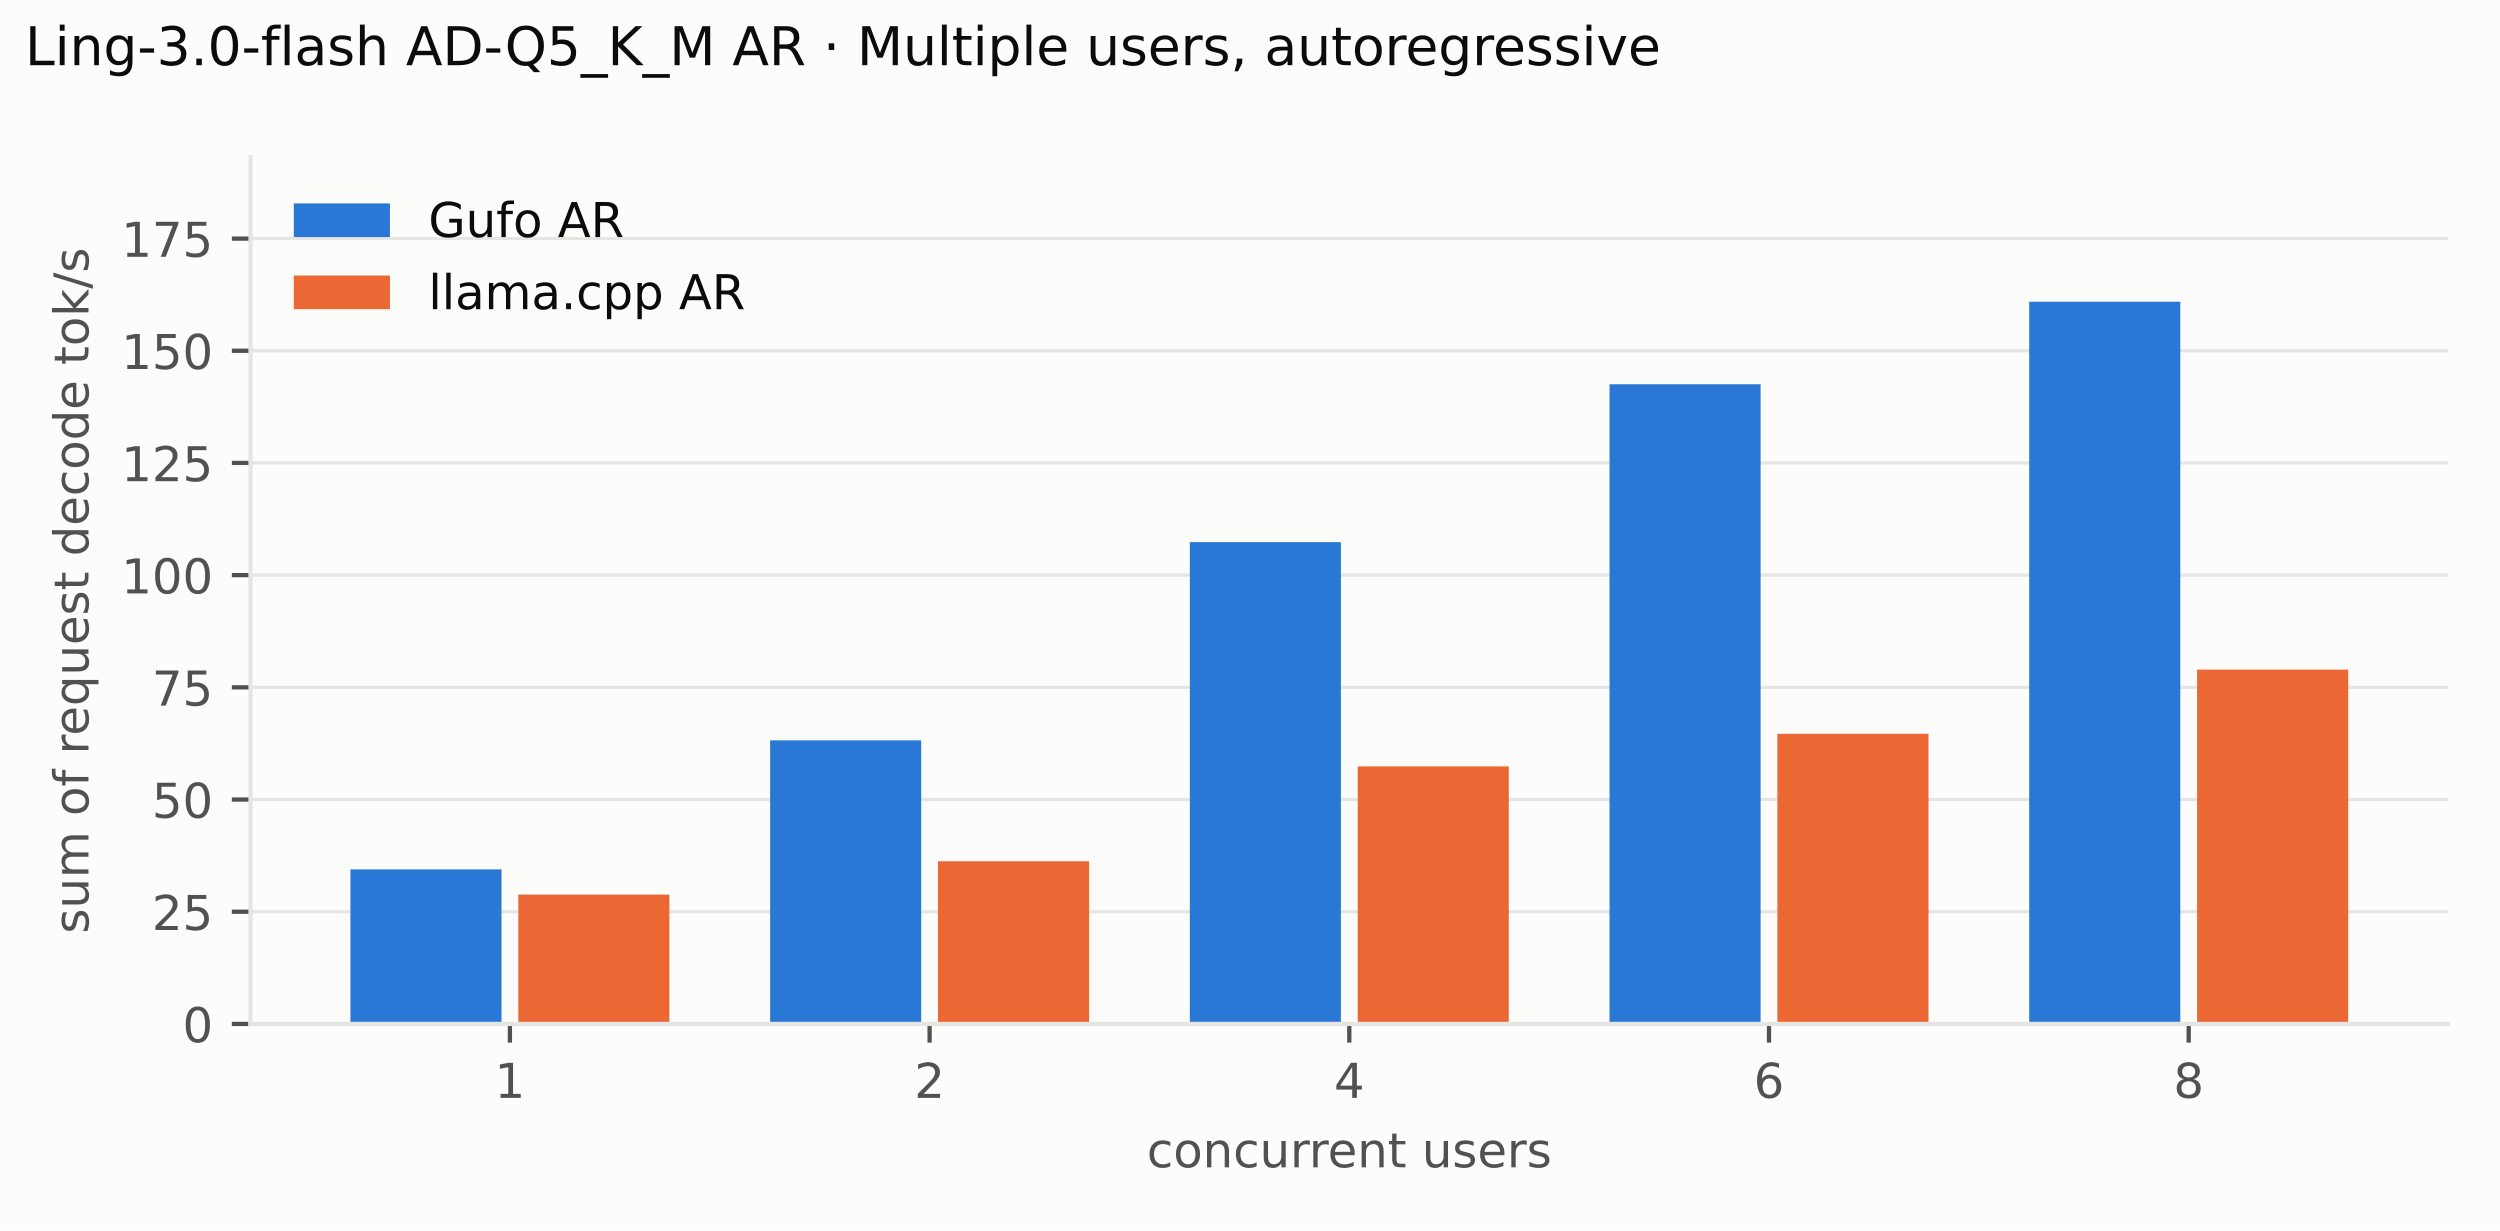
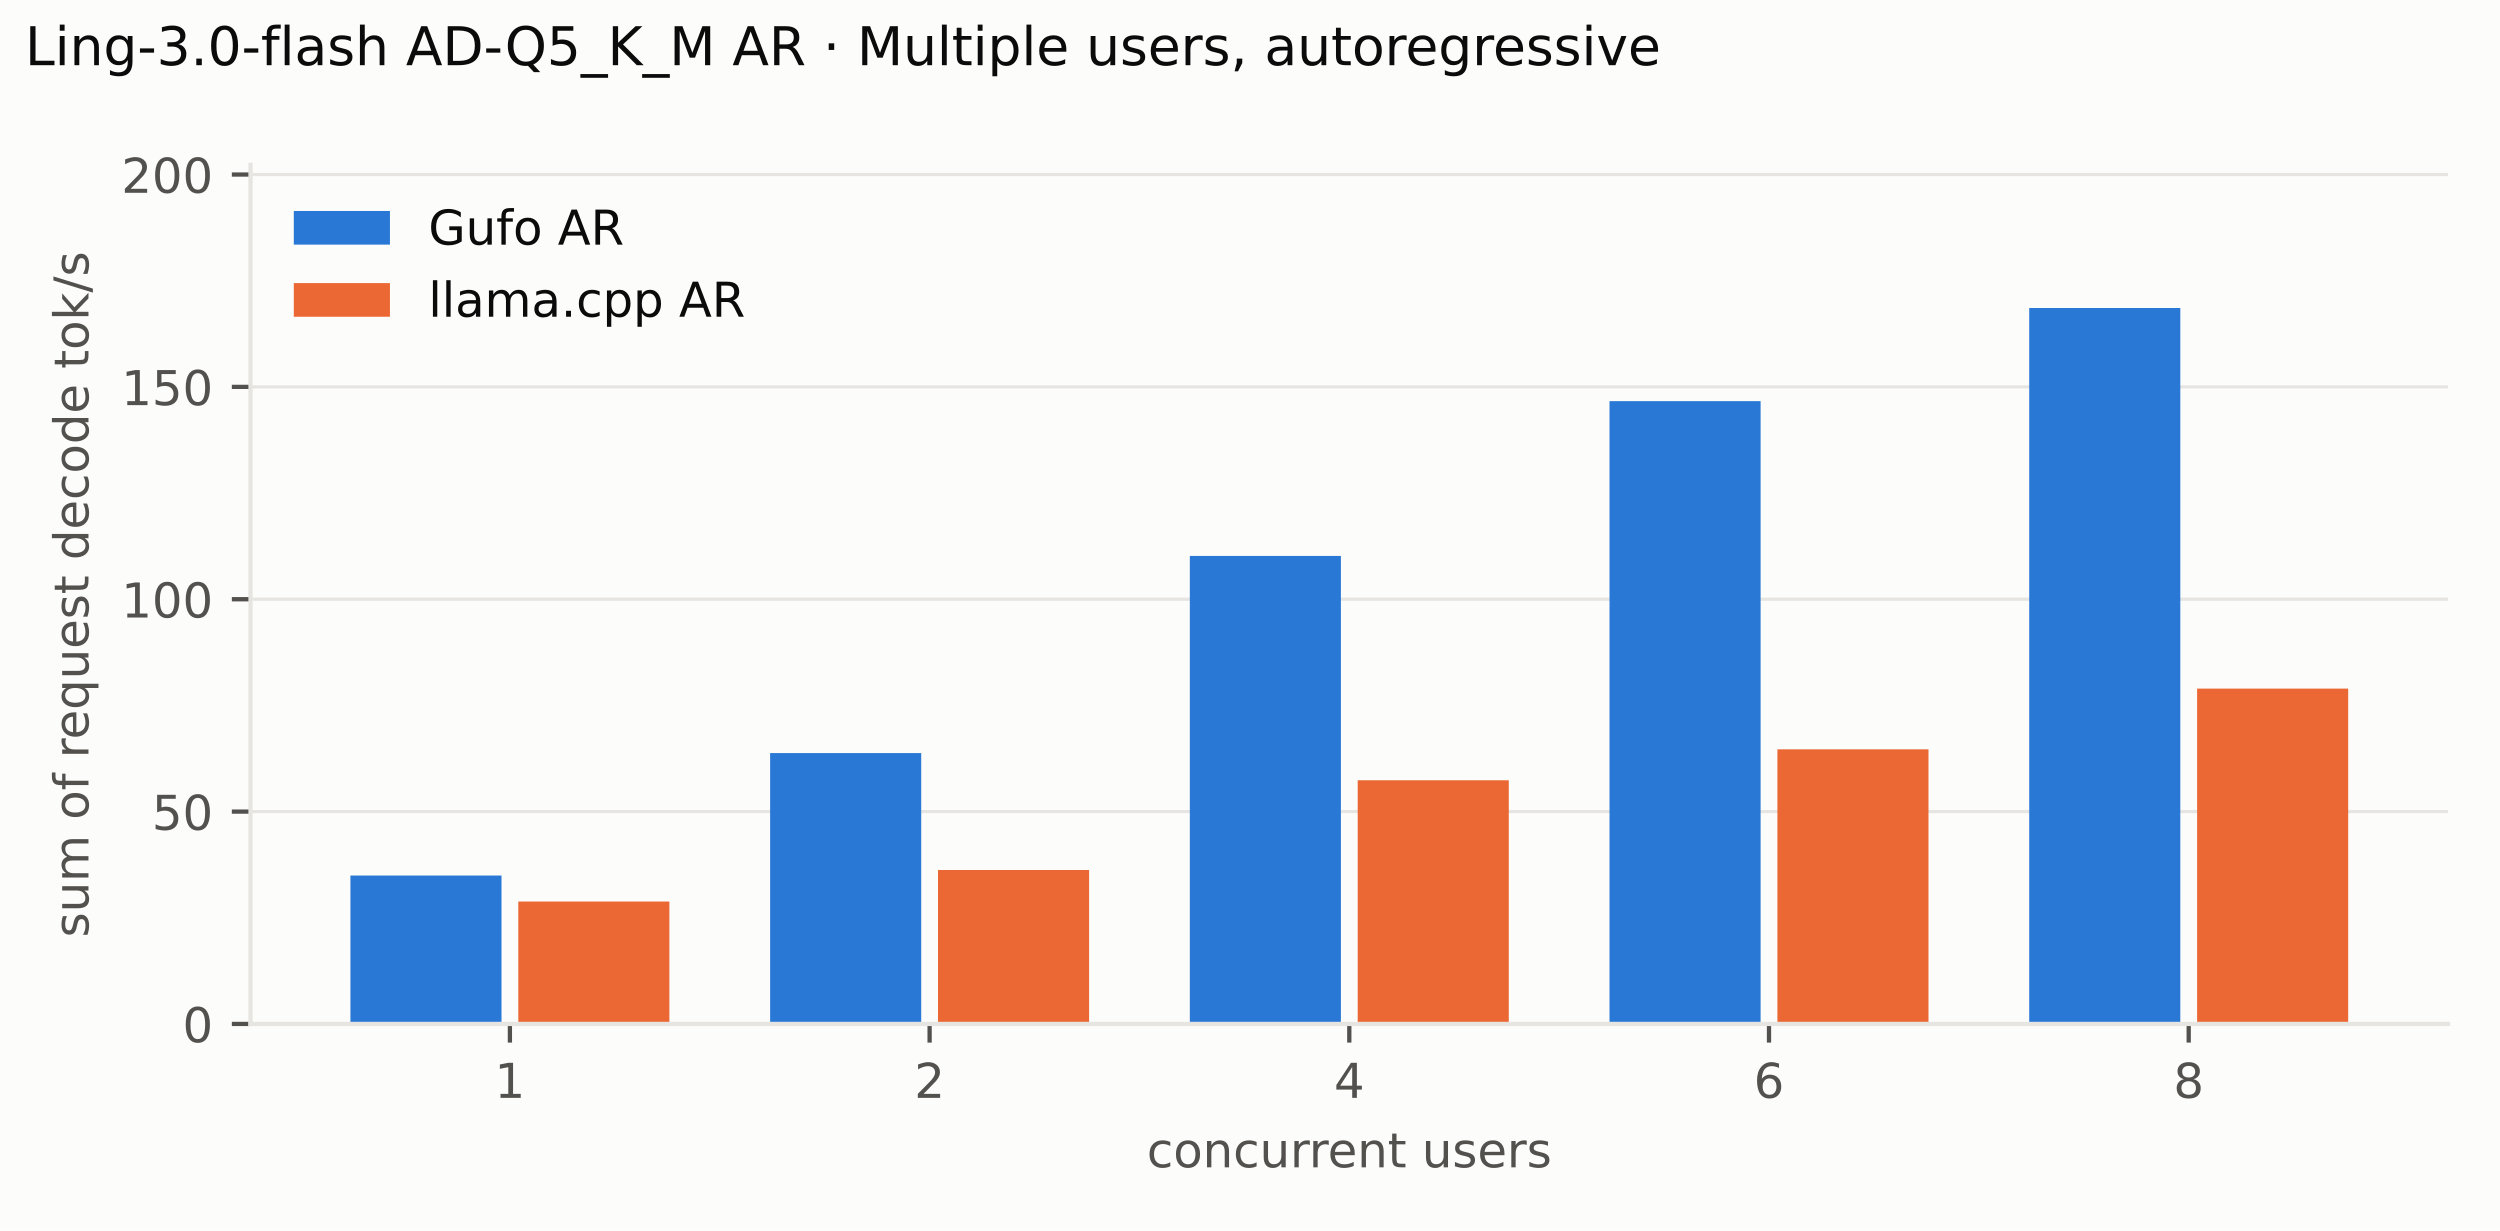
<svg xmlns="http://www.w3.org/2000/svg" xmlns:xlink="http://www.w3.org/1999/xlink" width="468pt" height="230.4pt" viewBox="0 0 468 230.4" version="1.1">
  <defs>
    <style type="text/css">*{stroke-linejoin: round; stroke-linecap: butt}</style>
  </defs>
  <g id="figure_1">
    <g id="patch_1">
      <path d="M 0 230.4 L 468 230.4 L 468 0 L 0 0 z " style="fill: #fcfcfb" />
    </g>
    <g id="axes_1">
      <g id="patch_2">
-         <path d="M 46.899 191.68 L 458.28 191.68 L 458.28 29.441 L 46.899 29.441 z " style="fill: #fcfcfb" />
+         <path d="M 46.899 191.68 L 458.28 191.68 L 458.28 30.857 L 46.899 30.857 z " style="fill: #fcfcfb" />
      </g>
      <g id="matplotlib.axis_1">
        <g id="xtick_1">
          <g id="line2d_1">
            <defs>
              <path id="m1ebf051f68" d="M 0 0 L 0 3.5 " style="stroke: #52514e; stroke-width: 0.8" />
            </defs>
            <g>
              <use xlink:href="#m1ebf051f68" x="95.454" y="191.68" style="fill: #52514e; stroke: #52514e; stroke-width: 0.8" />
            </g>
          </g>
          <g id="text_1">
            <text style="font-size: 9px; font-family: 'DejaVu Sans', 'Bitstream Vera Sans', 'Computer Modern Sans Serif', 'Lucida Grande', 'Verdana', 'Geneva', 'Lucid', 'Arial', 'Helvetica', 'Avant Garde', sans-serif; text-anchor: middle; fill: #52514e" x="95.454" y="205.518" transform="rotate(-0 95.4543 205.5179)">1</text>
          </g>
        </g>
        <g id="xtick_2">
          <g id="line2d_2">
            <g>
              <use xlink:href="#m1ebf051f68" x="174.022" y="191.68" style="fill: #52514e; stroke: #52514e; stroke-width: 0.8" />
            </g>
          </g>
          <g id="text_2">
            <text style="font-size: 9px; font-family: 'DejaVu Sans', 'Bitstream Vera Sans', 'Computer Modern Sans Serif', 'Lucida Grande', 'Verdana', 'Geneva', 'Lucid', 'Arial', 'Helvetica', 'Avant Garde', sans-serif; text-anchor: middle; fill: #52514e" x="174.022" y="205.518" transform="rotate(-0 174.022 205.5179)">2</text>
          </g>
        </g>
        <g id="xtick_3">
          <g id="line2d_3">
            <g>
              <use xlink:href="#m1ebf051f68" x="252.59" y="191.68" style="fill: #52514e; stroke: #52514e; stroke-width: 0.8" />
            </g>
          </g>
          <g id="text_3">
            <text style="font-size: 9px; font-family: 'DejaVu Sans', 'Bitstream Vera Sans', 'Computer Modern Sans Serif', 'Lucida Grande', 'Verdana', 'Geneva', 'Lucid', 'Arial', 'Helvetica', 'Avant Garde', sans-serif; text-anchor: middle; fill: #52514e" x="252.59" y="205.518" transform="rotate(-0 252.5897 205.5179)">4</text>
          </g>
        </g>
        <g id="xtick_4">
          <g id="line2d_4">
            <g>
              <use xlink:href="#m1ebf051f68" x="331.157" y="191.68" style="fill: #52514e; stroke: #52514e; stroke-width: 0.8" />
            </g>
          </g>
          <g id="text_4">
            <text style="font-size: 9px; font-family: 'DejaVu Sans', 'Bitstream Vera Sans', 'Computer Modern Sans Serif', 'Lucida Grande', 'Verdana', 'Geneva', 'Lucid', 'Arial', 'Helvetica', 'Avant Garde', sans-serif; text-anchor: middle; fill: #52514e" x="331.157" y="205.518" transform="rotate(-0 331.1574 205.5179)">6</text>
          </g>
        </g>
        <g id="xtick_5">
          <g id="line2d_5">
            <g>
              <use xlink:href="#m1ebf051f68" x="409.725" y="191.68" style="fill: #52514e; stroke: #52514e; stroke-width: 0.8" />
            </g>
          </g>
          <g id="text_5">
            <text style="font-size: 9px; font-family: 'DejaVu Sans', 'Bitstream Vera Sans', 'Computer Modern Sans Serif', 'Lucida Grande', 'Verdana', 'Geneva', 'Lucid', 'Arial', 'Helvetica', 'Avant Garde', sans-serif; text-anchor: middle; fill: #52514e" x="409.725" y="205.518" transform="rotate(-0 409.7252 205.5179)">8</text>
          </g>
        </g>
        <g id="text_6">
          <text style="font-size: 9px; font-family: 'DejaVu Sans', 'Bitstream Vera Sans', 'Computer Modern Sans Serif', 'Lucida Grande', 'Verdana', 'Geneva', 'Lucid', 'Arial', 'Helvetica', 'Avant Garde', sans-serif; text-anchor: middle; fill: #52514e" x="252.59" y="218.518" transform="rotate(-0 252.5897 218.5179)">concurrent users</text>
        </g>
      </g>
      <g id="matplotlib.axis_2">
        <g id="ytick_1">
          <g id="line2d_6">
-             <path d="M 46.899 191.68 L 458.28 191.68 " clip-path="url(#pb5c279a9e9)" style="fill: none; stroke: #e6e5e1; stroke-width: 0.6; stroke-linecap: square" />
+             <path d="M 46.899 191.68 L 458.28 191.68 " clip-path="url(#p332f43f56a)" style="fill: none; stroke: #e6e5e1; stroke-width: 0.6; stroke-linecap: square" />
          </g>
          <g id="line2d_7">
            <defs>
              <path id="m680e5b1e24" d="M 0 0 L -3.5 0 " style="stroke: #52514e; stroke-width: 0.8" />
            </defs>
            <g>
              <use xlink:href="#m680e5b1e24" x="46.899" y="191.68" style="fill: #52514e; stroke: #52514e; stroke-width: 0.8" />
            </g>
          </g>
          <g id="text_7">
            <text style="font-size: 9px; font-family: 'DejaVu Sans', 'Bitstream Vera Sans', 'Computer Modern Sans Serif', 'Lucida Grande', 'Verdana', 'Geneva', 'Lucid', 'Arial', 'Helvetica', 'Avant Garde', sans-serif; text-anchor: end; fill: #52514e" x="39.899" y="195.099" transform="rotate(-0 39.89945 195.0989)">0</text>
          </g>
        </g>
        <g id="ytick_2">
          <g id="line2d_8">
-             <path d="M 46.899 170.677 L 458.28 170.677 " clip-path="url(#pb5c279a9e9)" style="fill: none; stroke: #e6e5e1; stroke-width: 0.6; stroke-linecap: square" />
+             <path d="M 46.899 151.928 L 458.28 151.928 " clip-path="url(#p332f43f56a)" style="fill: none; stroke: #e6e5e1; stroke-width: 0.6; stroke-linecap: square" />
          </g>
          <g id="line2d_9">
            <g>
-               <use xlink:href="#m680e5b1e24" x="46.899" y="170.677" style="fill: #52514e; stroke: #52514e; stroke-width: 0.8" />
+               <use xlink:href="#m680e5b1e24" x="46.899" y="151.928" style="fill: #52514e; stroke: #52514e; stroke-width: 0.8" />
            </g>
          </g>
          <g id="text_8">
-             <text style="font-size: 9px; font-family: 'DejaVu Sans', 'Bitstream Vera Sans', 'Computer Modern Sans Serif', 'Lucida Grande', 'Verdana', 'Geneva', 'Lucid', 'Arial', 'Helvetica', 'Avant Garde', sans-serif; text-anchor: end; fill: #52514e" x="39.899" y="174.096" transform="rotate(-0 39.89945 174.0961)">25</text>
+             <text style="font-size: 9px; font-family: 'DejaVu Sans', 'Bitstream Vera Sans', 'Computer Modern Sans Serif', 'Lucida Grande', 'Verdana', 'Geneva', 'Lucid', 'Arial', 'Helvetica', 'Avant Garde', sans-serif; text-anchor: end; fill: #52514e" x="39.899" y="155.347" transform="rotate(-0 39.89945 155.3471)">50</text>
          </g>
        </g>
        <g id="ytick_3">
          <g id="line2d_10">
-             <path d="M 46.899 149.674 L 458.28 149.674 " clip-path="url(#pb5c279a9e9)" style="fill: none; stroke: #e6e5e1; stroke-width: 0.6; stroke-linecap: square" />
+             <path d="M 46.899 112.176 L 458.28 112.176 " clip-path="url(#p332f43f56a)" style="fill: none; stroke: #e6e5e1; stroke-width: 0.6; stroke-linecap: square" />
          </g>
          <g id="line2d_11">
            <g>
-               <use xlink:href="#m680e5b1e24" x="46.899" y="149.674" style="fill: #52514e; stroke: #52514e; stroke-width: 0.8" />
+               <use xlink:href="#m680e5b1e24" x="46.899" y="112.176" style="fill: #52514e; stroke: #52514e; stroke-width: 0.8" />
            </g>
          </g>
          <g id="text_9">
-             <text style="font-size: 9px; font-family: 'DejaVu Sans', 'Bitstream Vera Sans', 'Computer Modern Sans Serif', 'Lucida Grande', 'Verdana', 'Geneva', 'Lucid', 'Arial', 'Helvetica', 'Avant Garde', sans-serif; text-anchor: end; fill: #52514e" x="39.899" y="153.093" transform="rotate(-0 39.89945 153.0933)">50</text>
+             <text style="font-size: 9px; font-family: 'DejaVu Sans', 'Bitstream Vera Sans', 'Computer Modern Sans Serif', 'Lucida Grande', 'Verdana', 'Geneva', 'Lucid', 'Arial', 'Helvetica', 'Avant Garde', sans-serif; text-anchor: end; fill: #52514e" x="39.899" y="115.595" transform="rotate(-0 39.89945 115.5952)">100</text>
          </g>
        </g>
        <g id="ytick_4">
          <g id="line2d_12">
-             <path d="M 46.899 128.672 L 458.28 128.672 " clip-path="url(#pb5c279a9e9)" style="fill: none; stroke: #e6e5e1; stroke-width: 0.6; stroke-linecap: square" />
+             <path d="M 46.899 72.424 L 458.28 72.424 " clip-path="url(#p332f43f56a)" style="fill: none; stroke: #e6e5e1; stroke-width: 0.6; stroke-linecap: square" />
          </g>
          <g id="line2d_13">
            <g>
-               <use xlink:href="#m680e5b1e24" x="46.899" y="128.672" style="fill: #52514e; stroke: #52514e; stroke-width: 0.8" />
+               <use xlink:href="#m680e5b1e24" x="46.899" y="72.424" style="fill: #52514e; stroke: #52514e; stroke-width: 0.8" />
            </g>
          </g>
          <g id="text_10">
-             <text style="font-size: 9px; font-family: 'DejaVu Sans', 'Bitstream Vera Sans', 'Computer Modern Sans Serif', 'Lucida Grande', 'Verdana', 'Geneva', 'Lucid', 'Arial', 'Helvetica', 'Avant Garde', sans-serif; text-anchor: end; fill: #52514e" x="39.899" y="132.09" transform="rotate(-0 39.89945 132.0905)">75</text>
+             <text style="font-size: 9px; font-family: 'DejaVu Sans', 'Bitstream Vera Sans', 'Computer Modern Sans Serif', 'Lucida Grande', 'Verdana', 'Geneva', 'Lucid', 'Arial', 'Helvetica', 'Avant Garde', sans-serif; text-anchor: end; fill: #52514e" x="39.899" y="75.843" transform="rotate(-0 39.89945 75.8433)">150</text>
          </g>
        </g>
        <g id="ytick_5">
          <g id="line2d_14">
-             <path d="M 46.899 107.669 L 458.28 107.669 " clip-path="url(#pb5c279a9e9)" style="fill: none; stroke: #e6e5e1; stroke-width: 0.6; stroke-linecap: square" />
+             <path d="M 46.899 32.672 L 458.28 32.672 " clip-path="url(#p332f43f56a)" style="fill: none; stroke: #e6e5e1; stroke-width: 0.6; stroke-linecap: square" />
          </g>
          <g id="line2d_15">
            <g>
-               <use xlink:href="#m680e5b1e24" x="46.899" y="107.669" style="fill: #52514e; stroke: #52514e; stroke-width: 0.8" />
+               <use xlink:href="#m680e5b1e24" x="46.899" y="32.672" style="fill: #52514e; stroke: #52514e; stroke-width: 0.8" />
            </g>
          </g>
          <g id="text_11">
-             <text style="font-size: 9px; font-family: 'DejaVu Sans', 'Bitstream Vera Sans', 'Computer Modern Sans Serif', 'Lucida Grande', 'Verdana', 'Geneva', 'Lucid', 'Arial', 'Helvetica', 'Avant Garde', sans-serif; text-anchor: end; fill: #52514e" x="39.899" y="111.088" transform="rotate(-0 39.89945 111.0877)">100</text>
-           </g>
-         </g>
-         <g id="ytick_6">
-           <g id="line2d_16">
-             <path d="M 46.899 86.666 L 458.28 86.666 " clip-path="url(#pb5c279a9e9)" style="fill: none; stroke: #e6e5e1; stroke-width: 0.6; stroke-linecap: square" />
-           </g>
-           <g id="line2d_17">
-             <g>
-               <use xlink:href="#m680e5b1e24" x="46.899" y="86.666" style="fill: #52514e; stroke: #52514e; stroke-width: 0.8" />
-             </g>
-           </g>
-           <g id="text_12">
-             <text style="font-size: 9px; font-family: 'DejaVu Sans', 'Bitstream Vera Sans', 'Computer Modern Sans Serif', 'Lucida Grande', 'Verdana', 'Geneva', 'Lucid', 'Arial', 'Helvetica', 'Avant Garde', sans-serif; text-anchor: end; fill: #52514e" x="39.899" y="90.085" transform="rotate(-0 39.89945 90.08485)">125</text>
-           </g>
-         </g>
-         <g id="ytick_7">
-           <g id="line2d_18">
-             <path d="M 46.899 65.663 L 458.28 65.663 " clip-path="url(#pb5c279a9e9)" style="fill: none; stroke: #e6e5e1; stroke-width: 0.6; stroke-linecap: square" />
-           </g>
-           <g id="line2d_19">
-             <g>
-               <use xlink:href="#m680e5b1e24" x="46.899" y="65.663" style="fill: #52514e; stroke: #52514e; stroke-width: 0.8" />
-             </g>
-           </g>
-           <g id="text_13">
-             <text style="font-size: 9px; font-family: 'DejaVu Sans', 'Bitstream Vera Sans', 'Computer Modern Sans Serif', 'Lucida Grande', 'Verdana', 'Geneva', 'Lucid', 'Arial', 'Helvetica', 'Avant Garde', sans-serif; text-anchor: end; fill: #52514e" x="39.899" y="69.082" transform="rotate(-0 39.89945 69.08203)">150</text>
-           </g>
-         </g>
-         <g id="ytick_8">
-           <g id="line2d_20">
-             <path d="M 46.899 44.66 L 458.28 44.66 " clip-path="url(#pb5c279a9e9)" style="fill: none; stroke: #e6e5e1; stroke-width: 0.6; stroke-linecap: square" />
-           </g>
-           <g id="line2d_21">
-             <g>
-               <use xlink:href="#m680e5b1e24" x="46.899" y="44.66" style="fill: #52514e; stroke: #52514e; stroke-width: 0.8" />
-             </g>
-           </g>
-           <g id="text_14">
-             <text style="font-size: 9px; font-family: 'DejaVu Sans', 'Bitstream Vera Sans', 'Computer Modern Sans Serif', 'Lucida Grande', 'Verdana', 'Geneva', 'Lucid', 'Arial', 'Helvetica', 'Avant Garde', sans-serif; text-anchor: end; fill: #52514e" x="39.899" y="48.079" transform="rotate(-0 39.89945 48.07921)">175</text>
-           </g>
-         </g>
-         <g id="text_15">
-           <text style="font-size: 9px; font-family: 'DejaVu Sans', 'Bitstream Vera Sans', 'Computer Modern Sans Serif', 'Lucida Grande', 'Verdana', 'Geneva', 'Lucid', 'Arial', 'Helvetica', 'Avant Garde', sans-serif; text-anchor: middle; fill: #52514e" x="16.559" y="110.56" transform="rotate(-90 16.55859 110.5604)">sum of request decode tok/s</text>
+             <text style="font-size: 9px; font-family: 'DejaVu Sans', 'Bitstream Vera Sans', 'Computer Modern Sans Serif', 'Lucida Grande', 'Verdana', 'Geneva', 'Lucid', 'Arial', 'Helvetica', 'Avant Garde', sans-serif; text-anchor: end; fill: #52514e" x="39.899" y="36.091" transform="rotate(-0 39.89945 36.09141)">200</text>
+           </g>
+         </g>
+         <g id="text_12">
+           <text style="font-size: 9px; font-family: 'DejaVu Sans', 'Bitstream Vera Sans', 'Computer Modern Sans Serif', 'Lucida Grande', 'Verdana', 'Geneva', 'Lucid', 'Arial', 'Helvetica', 'Avant Garde', sans-serif; text-anchor: middle; fill: #52514e" x="16.559" y="111.268" transform="rotate(-90 16.55859 111.2683)">sum of request decode tok/s</text>
        </g>
      </g>
      <g id="patch_3">
-         <path d="M 65.599 191.68 L 93.883 191.68 L 93.883 162.747 L 65.599 162.747 z " clip-path="url(#pb5c279a9e9)" style="fill: #2a78d6" />
+         <path d="M 65.599 191.68 L 93.883 191.68 L 93.883 163.901 L 65.599 163.901 z " clip-path="url(#p332f43f56a)" style="fill: #2a78d6" />
      </g>
      <g id="patch_4">
-         <path d="M 144.166 191.68 L 172.451 191.68 L 172.451 138.593 L 144.166 138.593 z " clip-path="url(#pb5c279a9e9)" style="fill: #2a78d6" />
+         <path d="M 144.166 191.68 L 172.451 191.68 L 172.451 140.98 L 144.166 140.98 z " clip-path="url(#p332f43f56a)" style="fill: #2a78d6" />
      </g>
      <g id="patch_5">
-         <path d="M 222.734 191.68 L 251.018 191.68 L 251.018 101.485 L 222.734 101.485 z " clip-path="url(#pb5c279a9e9)" style="fill: #2a78d6" />
+         <path d="M 222.734 191.68 L 251.018 191.68 L 251.018 104.067 L 222.734 104.067 z " clip-path="url(#p332f43f56a)" style="fill: #2a78d6" />
      </g>
      <g id="patch_6">
-         <path d="M 301.302 191.68 L 329.586 191.68 L 329.586 71.93 L 301.302 71.93 z " clip-path="url(#pb5c279a9e9)" style="fill: #2a78d6" />
+         <path d="M 301.302 191.68 L 329.586 191.68 L 329.586 75.088 L 301.302 75.088 z " clip-path="url(#p332f43f56a)" style="fill: #2a78d6" />
      </g>
      <g id="patch_7">
-         <path d="M 379.869 191.68 L 408.154 191.68 L 408.154 56.481 L 379.869 56.481 z " clip-path="url(#pb5c279a9e9)" style="fill: #2a78d6" />
+         <path d="M 379.869 191.68 L 408.154 191.68 L 408.154 57.661 L 379.869 57.661 z " clip-path="url(#p332f43f56a)" style="fill: #2a78d6" />
      </g>
      <g id="patch_8">
-         <path d="M 97.026 191.68 L 125.31 191.68 L 125.31 167.468 L 97.026 167.468 z " clip-path="url(#pb5c279a9e9)" style="fill: #eb6834" />
+         <path d="M 97.026 191.68 L 125.31 191.68 L 125.31 168.767 L 97.026 168.767 z " clip-path="url(#p332f43f56a)" style="fill: #eb6834" />
      </g>
      <g id="patch_9">
-         <path d="M 175.593 191.68 L 203.878 191.68 L 203.878 161.226 L 175.593 161.226 z " clip-path="url(#pb5c279a9e9)" style="fill: #eb6834" />
+         <path d="M 175.593 191.68 L 203.878 191.68 L 203.878 162.86 L 175.593 162.86 z " clip-path="url(#p332f43f56a)" style="fill: #eb6834" />
      </g>
      <g id="patch_10">
-         <path d="M 254.161 191.68 L 282.445 191.68 L 282.445 143.474 L 254.161 143.474 z " clip-path="url(#pb5c279a9e9)" style="fill: #eb6834" />
+         <path d="M 254.161 191.68 L 282.445 191.68 L 282.445 146.061 L 254.161 146.061 z " clip-path="url(#p332f43f56a)" style="fill: #eb6834" />
      </g>
      <g id="patch_11">
-         <path d="M 332.729 191.68 L 361.013 191.68 L 361.013 137.367 L 332.729 137.367 z " clip-path="url(#pb5c279a9e9)" style="fill: #eb6834" />
+         <path d="M 332.729 191.68 L 361.013 191.68 L 361.013 140.281 L 332.729 140.281 z " clip-path="url(#p332f43f56a)" style="fill: #eb6834" />
      </g>
      <g id="patch_12">
-         <path d="M 411.297 191.68 L 439.581 191.68 L 439.581 125.345 L 411.297 125.345 z " clip-path="url(#pb5c279a9e9)" style="fill: #eb6834" />
+         <path d="M 411.297 191.68 L 439.581 191.68 L 439.581 128.904 L 411.297 128.904 z " clip-path="url(#p332f43f56a)" style="fill: #eb6834" />
      </g>
      <g id="patch_13">
-         <path d="M 46.899 191.68 L 46.899 29.441 " style="fill: none; stroke: #e6e5e1; stroke-width: 0.8; stroke-linejoin: miter; stroke-linecap: square" />
+         <path d="M 46.899 191.68 L 46.899 30.857 " style="fill: none; stroke: #e6e5e1; stroke-width: 0.8; stroke-linejoin: miter; stroke-linecap: square" />
      </g>
      <g id="patch_14">
        <path d="M 46.899 191.68 L 458.28 191.68 " style="fill: none; stroke: #e6e5e1; stroke-width: 0.8; stroke-linejoin: miter; stroke-linecap: square" />
      </g>
      <g id="legend_1">
        <g id="patch_15">
-           <path d="M 54.999 44.379 L 72.999 44.379 L 72.999 38.079 L 54.999 38.079 z " style="fill: #2a78d6" />
-         </g>
-         <g id="text_16">
-           <text style="font-size: 9px; font-family: 'DejaVu Sans', 'Bitstream Vera Sans', 'Computer Modern Sans Serif', 'Lucida Grande', 'Verdana', 'Geneva', 'Lucid', 'Arial', 'Helvetica', 'Avant Garde', sans-serif; text-anchor: start; fill: #0b0b0b" x="80.199" y="44.379" transform="rotate(-0 80.19945 44.37938)">Gufo AR</text>
+           <path d="M 54.999 45.795 L 72.999 45.795 L 72.999 39.495 L 54.999 39.495 z " style="fill: #2a78d6" />
+         </g>
+         <g id="text_13">
+           <text style="font-size: 9px; font-family: 'DejaVu Sans', 'Bitstream Vera Sans', 'Computer Modern Sans Serif', 'Lucida Grande', 'Verdana', 'Geneva', 'Lucid', 'Arial', 'Helvetica', 'Avant Garde', sans-serif; text-anchor: start; fill: #0b0b0b" x="80.199" y="45.795" transform="rotate(-0 80.19945 45.7952)">Gufo AR</text>
        </g>
        <g id="patch_16">
-           <path d="M 54.999 57.88 L 72.999 57.88 L 72.999 51.58 L 54.999 51.58 z " style="fill: #eb6834" />
-         </g>
-         <g id="text_17">
-           <text style="font-size: 9px; font-family: 'DejaVu Sans', 'Bitstream Vera Sans', 'Computer Modern Sans Serif', 'Lucida Grande', 'Verdana', 'Geneva', 'Lucid', 'Arial', 'Helvetica', 'Avant Garde', sans-serif; text-anchor: start; fill: #0b0b0b" x="80.199" y="57.88" transform="rotate(-0 80.19945 57.88008)">llama.cpp AR</text>
+           <path d="M 54.999 59.296 L 72.999 59.296 L 72.999 52.996 L 54.999 52.996 z " style="fill: #eb6834" />
+         </g>
+         <g id="text_14">
+           <text style="font-size: 9px; font-family: 'DejaVu Sans', 'Bitstream Vera Sans', 'Computer Modern Sans Serif', 'Lucida Grande', 'Verdana', 'Geneva', 'Lucid', 'Arial', 'Helvetica', 'Avant Garde', sans-serif; text-anchor: start; fill: #0b0b0b" x="80.199" y="59.296" transform="rotate(-0 80.19945 59.2959)">llama.cpp AR</text>
        </g>
      </g>
    </g>
-     <g id="text_18">
+     <g id="text_15">
      <text style="font-size: 10px; font-family: 'DejaVu Sans', 'Bitstream Vera Sans', 'Computer Modern Sans Serif', 'Lucida Grande', 'Verdana', 'Geneva', 'Lucid', 'Arial', 'Helvetica', 'Avant Garde', sans-serif; text-anchor: start; fill: #0b0b0b" x="4.68" y="12.206" transform="rotate(-0 4.68 12.20644)">Ling-3.0-flash AD-Q5_K_M AR · Multiple users, autoregressive</text>
    </g>
  </g>
  <defs>
-     <clipPath id="pb5c279a9e9">
-       <rect x="46.899" y="29.441" width="411.381" height="162.239" />
+     <clipPath id="p332f43f56a">
+       <rect x="46.899" y="30.857" width="411.381" height="160.823" />
    </clipPath>
  </defs>
</svg>
